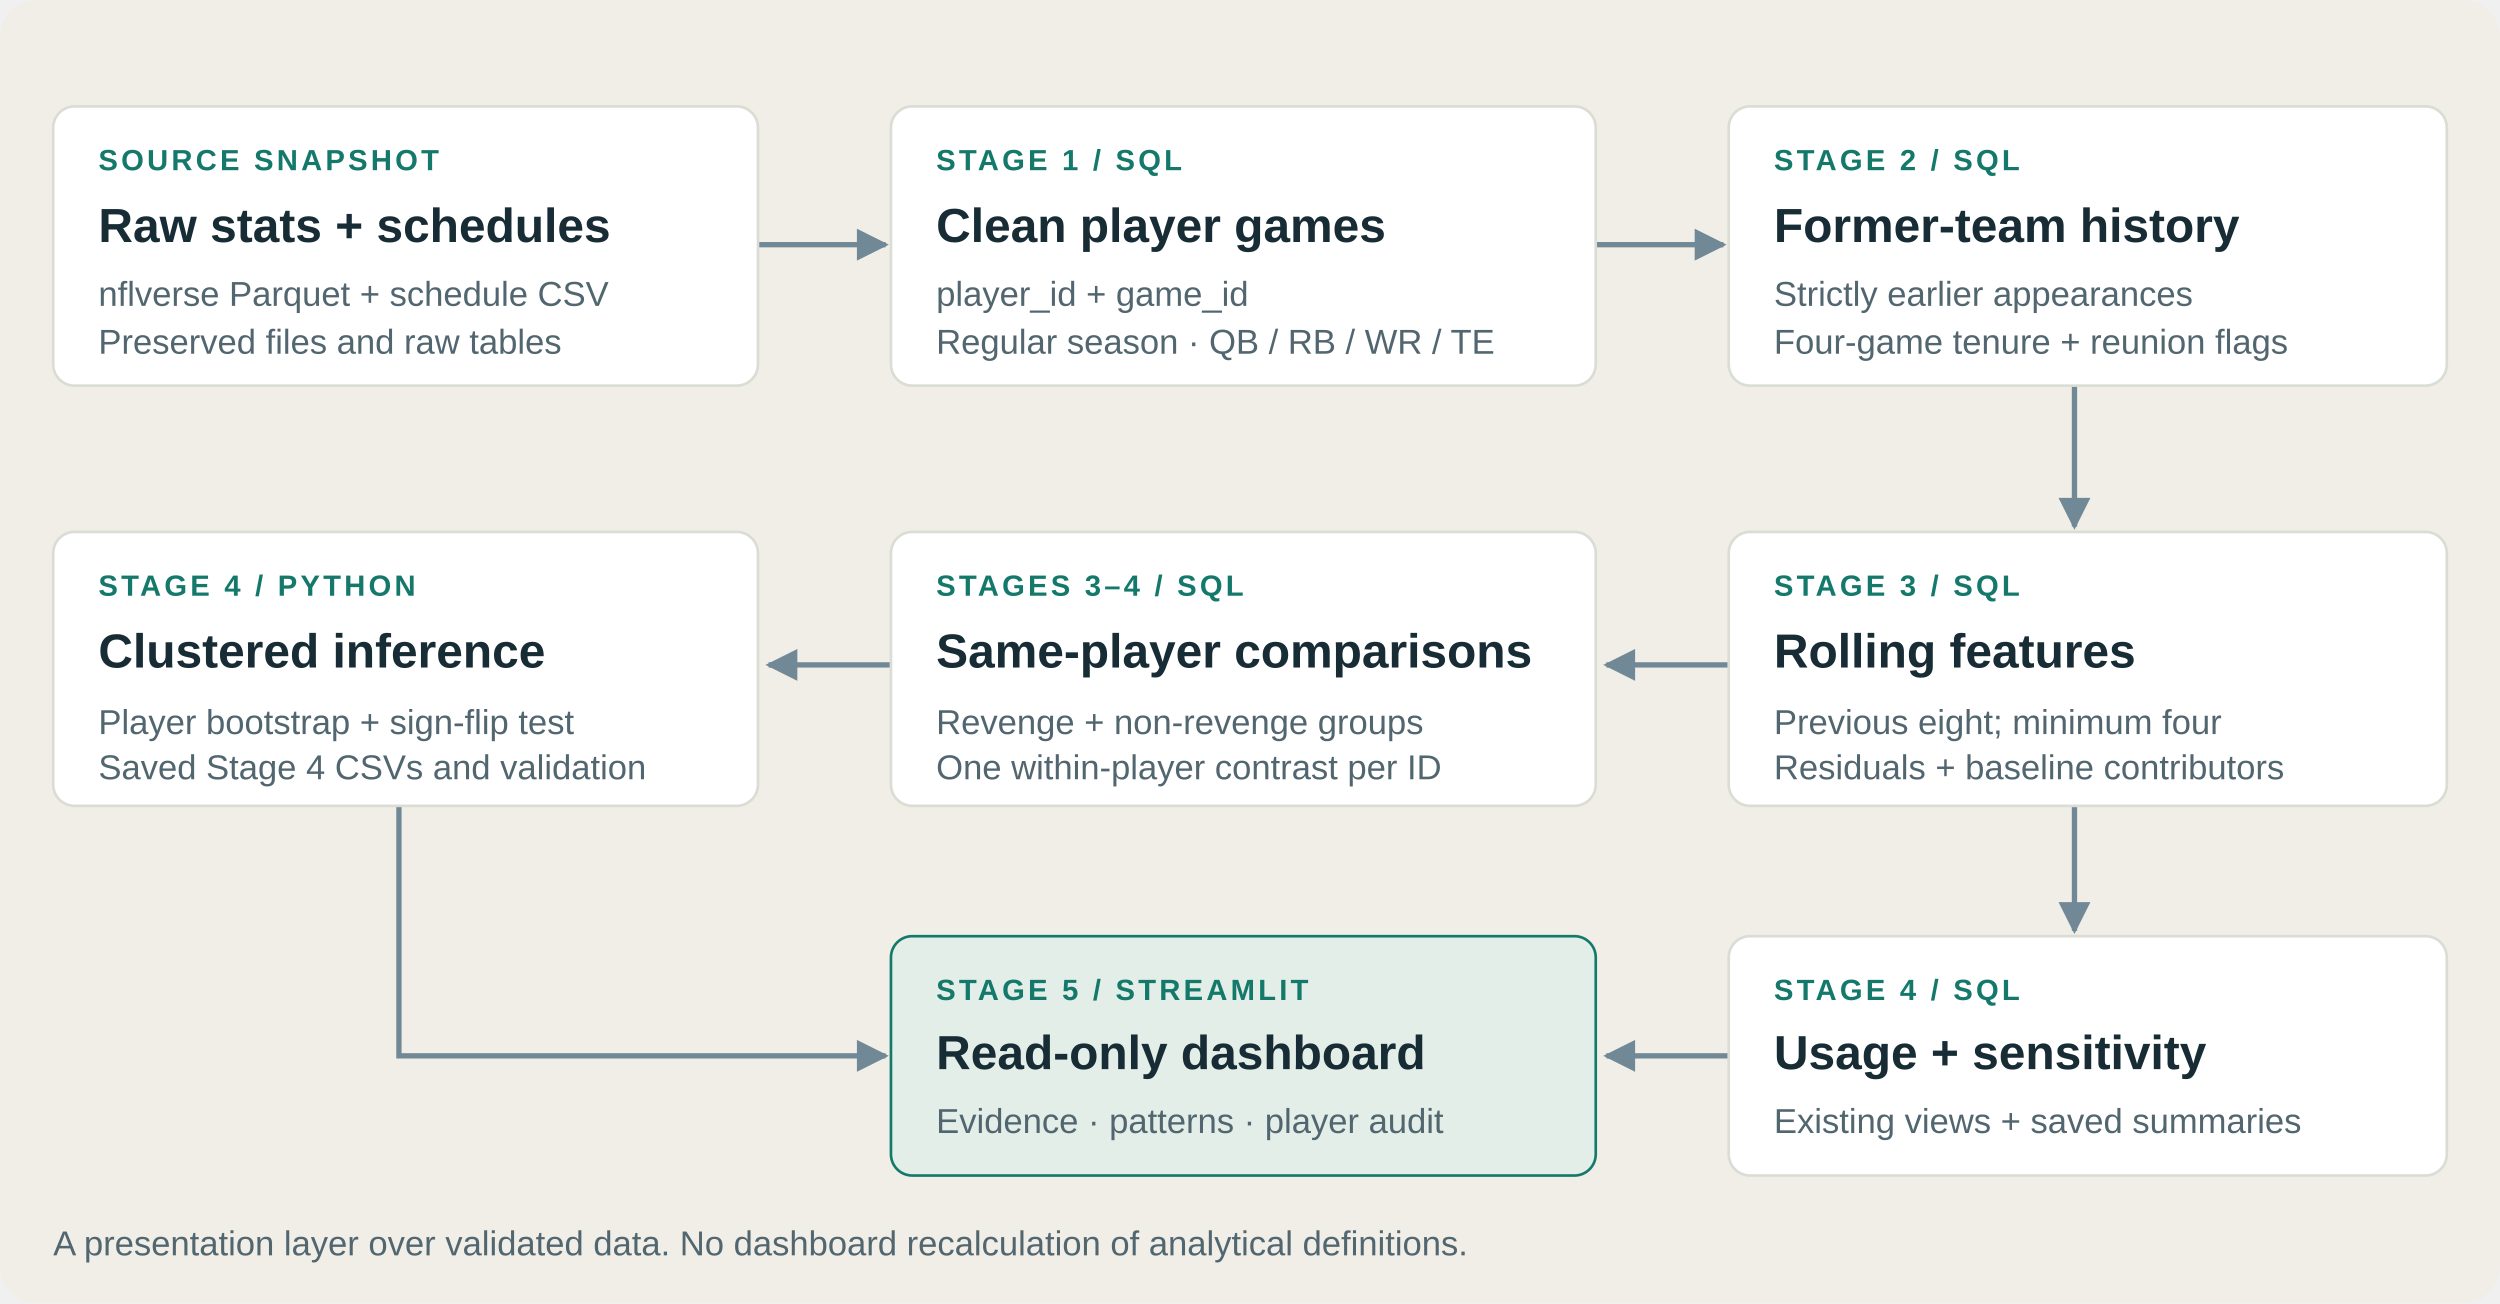
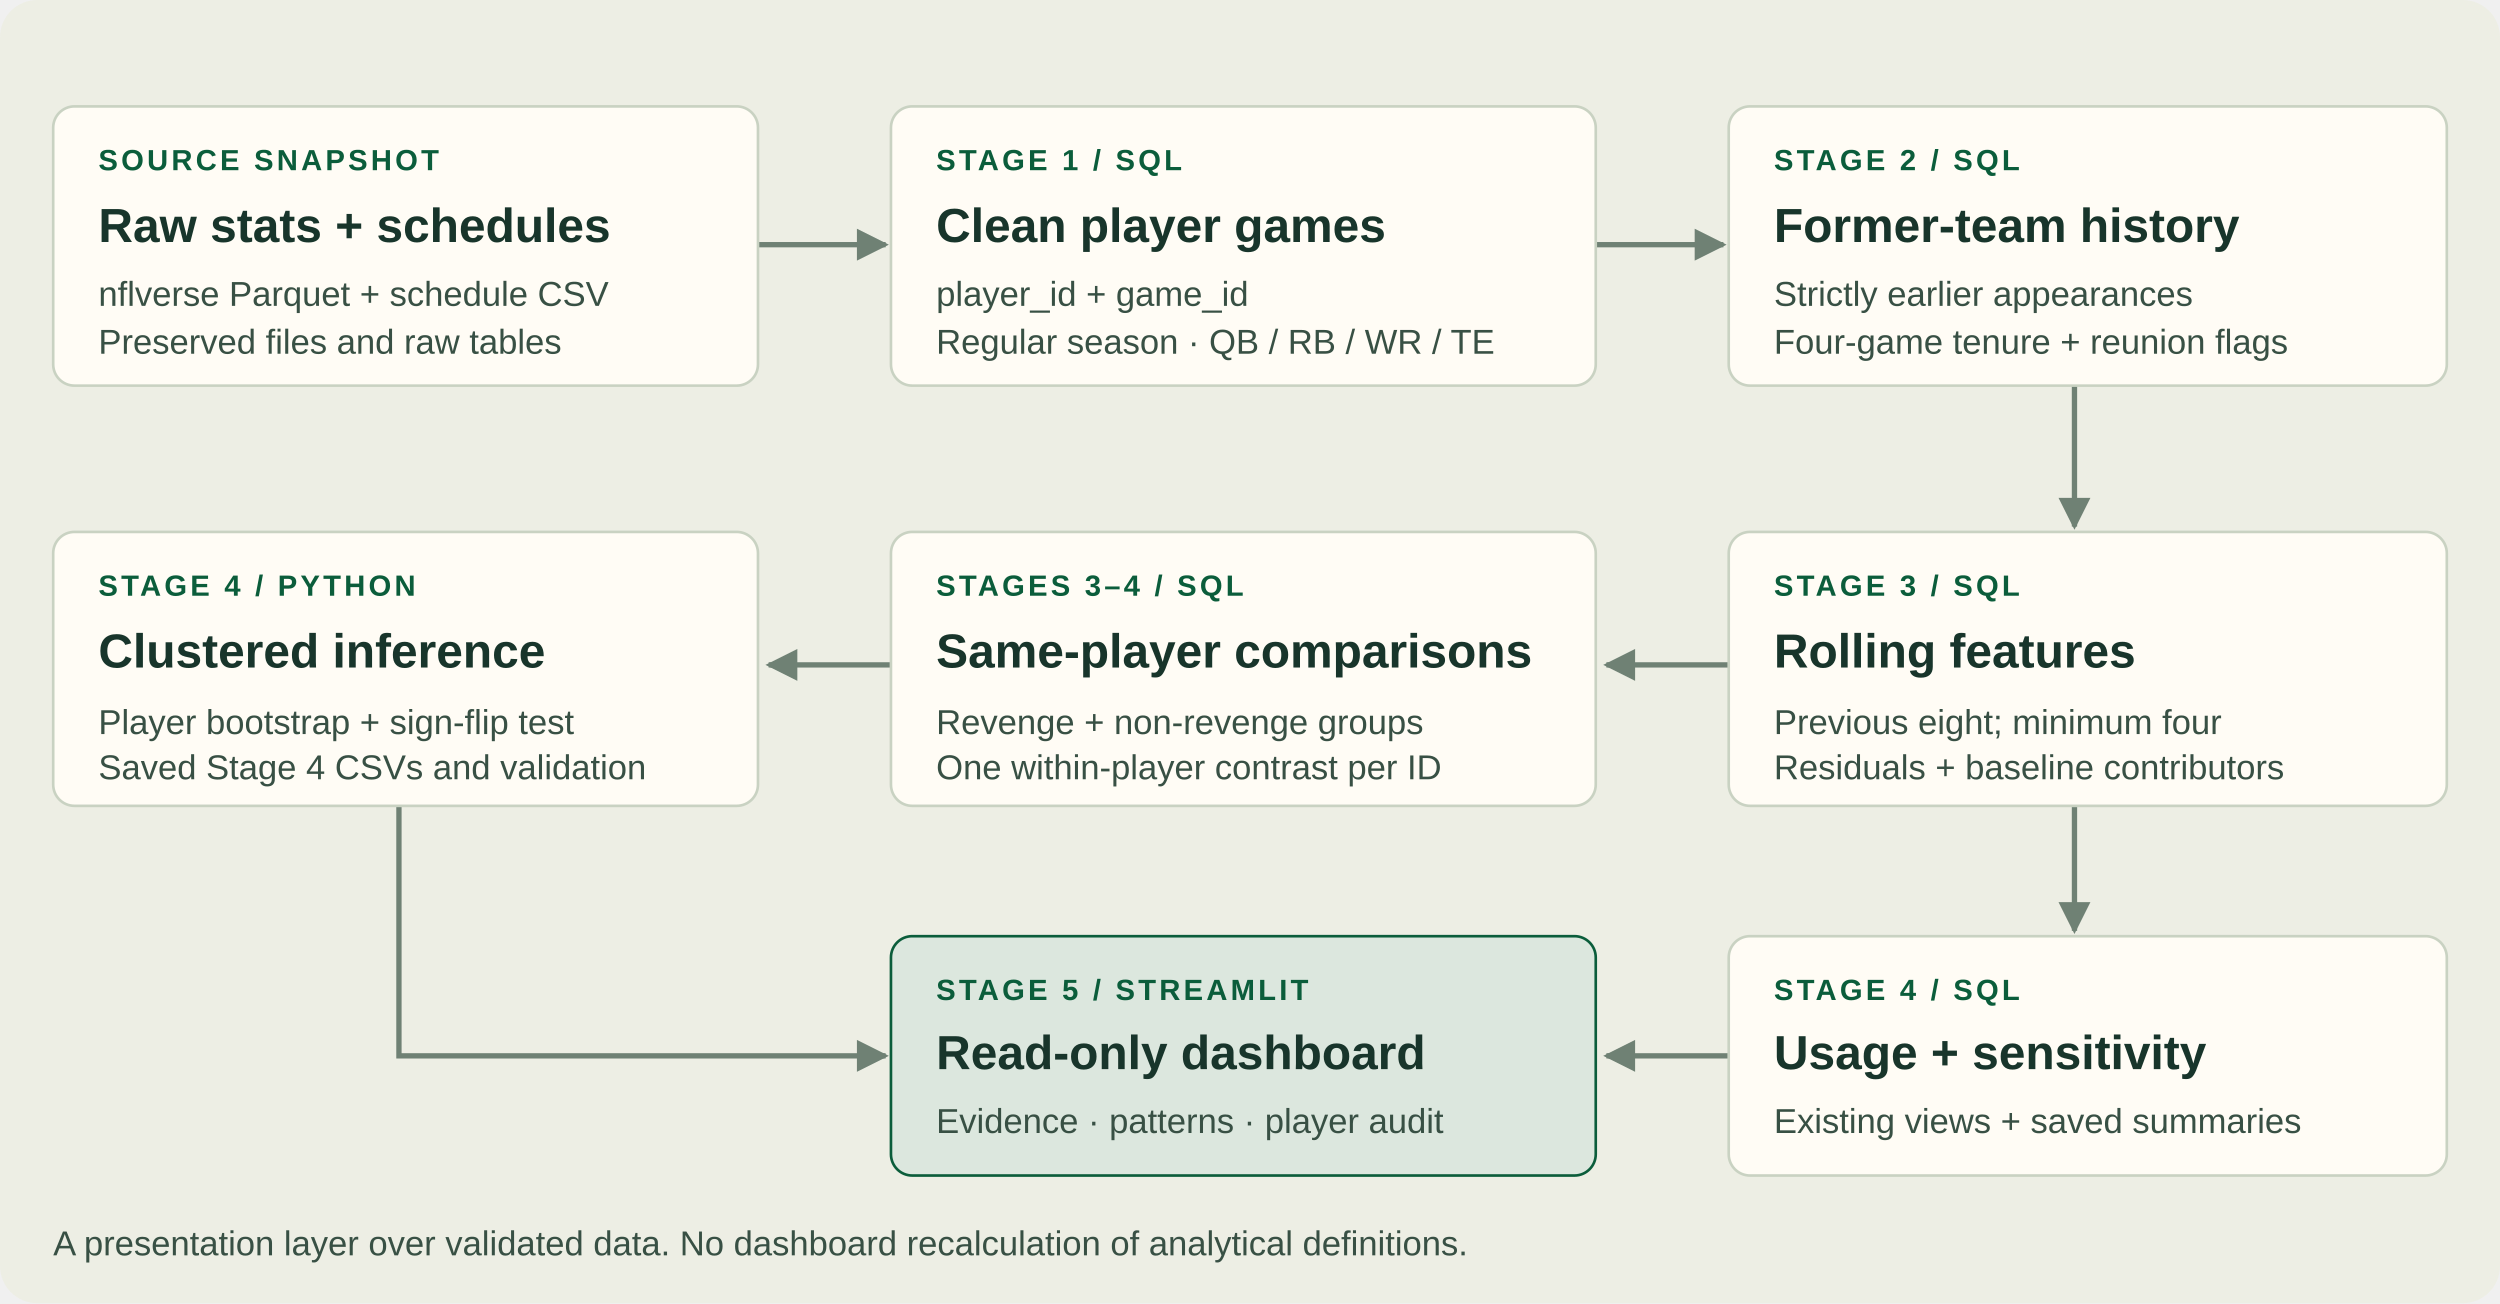
<svg xmlns="http://www.w3.org/2000/svg" viewBox="0 0 940 490" role="img" aria-labelledby="title desc">
  <defs>
    <marker id="arrow" viewBox="0 0 10 10" refX="9" refY="5" markerWidth="6" markerHeight="6" orient="auto-start-reverse">
-       <path d="M 0 0 L 10 5 L 0 10 z" fill="#718896" />
+       <path d="M 0 0 L 10 5 L 0 10 z" fill="#6F8174" />
    </marker>
  </defs>
-   <rect width="940" height="490" rx="14" fill="#F0EEE7" />
-   <g fill="none" stroke="#718896" stroke-width="2" marker-end="url(#arrow)">
+   <rect width="940" height="490" rx="14" fill="#EDEEE4" />
+   <g fill="none" stroke="#6F8174" stroke-width="2" marker-end="url(#arrow)">
    <path d="M 285 92 H 333" />
    <path d="M 600 92 H 648" />
    <path d="M 780 145 V 198" />
    <path d="M 650 250 H 604" />
    <path d="M 335 250 H 289" />
    <path d="M 150 303 V 397 H 333" />
    <path d="M 780 303 V 350" />
    <path d="M 650 397 H 604" />
  </g>
  <g font-family="Arial, sans-serif">
-     <g fill="#FFFFFF" stroke="#D9DDD4">
+     <g fill="#FFFCF5" stroke="#C9D2C2">
      <rect x="20" y="40" width="265" height="105" rx="8" />
      <rect x="335" y="40" width="265" height="105" rx="8" />
      <rect x="650" y="40" width="270" height="105" rx="8" />
      <rect x="650" y="200" width="270" height="103" rx="8" />
      <rect x="335" y="200" width="265" height="103" rx="8" />
      <rect x="20" y="200" width="265" height="103" rx="8" />
      <rect x="650" y="352" width="270" height="90" rx="8" />
-       <rect x="335" y="352" width="265" height="90" rx="8" fill="#E2EEE7" stroke="#14796B" />
+       <rect x="335" y="352" width="265" height="90" rx="8" fill="#DCE7DE" stroke="#0B5D3B" />
    </g>
-     <g fill="#14796B" font-size="11" font-weight="bold" letter-spacing="1.2">
+     <g fill="#0B5D3B" font-size="11" font-weight="bold" letter-spacing="1.2">
      <text x="37" y="64">SOURCE SNAPSHOT</text>
      <text x="352" y="64">STAGE 1 / SQL</text>
      <text x="667" y="64">STAGE 2 / SQL</text>
      <text x="667" y="224">STAGE 3 / SQL</text>
      <text x="352" y="224">STAGES 3–4 / SQL</text>
      <text x="37" y="224">STAGE 4 / PYTHON</text>
      <text x="667" y="376">STAGE 4 / SQL</text>
      <text x="352" y="376">STAGE 5 / STREAMLIT</text>
    </g>
-     <g fill="#182C36" font-size="18" font-weight="bold">
+     <g fill="#18352B" font-size="18" font-weight="bold">
      <text x="37" y="91">Raw stats + schedules</text>
      <text x="352" y="91">Clean player games</text>
      <text x="667" y="91">Former-team history</text>
      <text x="667" y="251">Rolling features</text>
      <text x="352" y="251">Same-player comparisons</text>
      <text x="37" y="251">Clustered inference</text>
      <text x="667" y="402">Usage + sensitivity</text>
      <text x="352" y="402">Read-only dashboard</text>
    </g>
-     <g fill="#526670" font-size="13">
+     <g fill="#385044" font-size="13">
      <text x="37" y="115">nflverse Parquet + schedule CSV</text>
      <text x="37" y="133">Preserved files and raw tables</text>
      <text x="352" y="115">player_id + game_id</text>
      <text x="352" y="133">Regular season · QB / RB / WR / TE</text>
      <text x="667" y="115">Strictly earlier appearances</text>
      <text x="667" y="133">Four-game tenure + reunion flags</text>
      <text x="667" y="276">Previous eight; minimum four</text>
      <text x="667" y="293">Residuals + baseline contributors</text>
      <text x="352" y="276">Revenge + non-revenge groups</text>
      <text x="352" y="293">One within-player contrast per ID</text>
      <text x="37" y="276">Player bootstrap + sign-flip test</text>
      <text x="37" y="293">Saved Stage 4 CSVs and validation</text>
      <text x="667" y="426">Existing views + saved summaries</text>
      <text x="352" y="426">Evidence · patterns · player audit</text>
      <text x="20" y="472">A presentation layer over validated data. No dashboard recalculation of analytical definitions.</text>
    </g>
  </g>
</svg>
